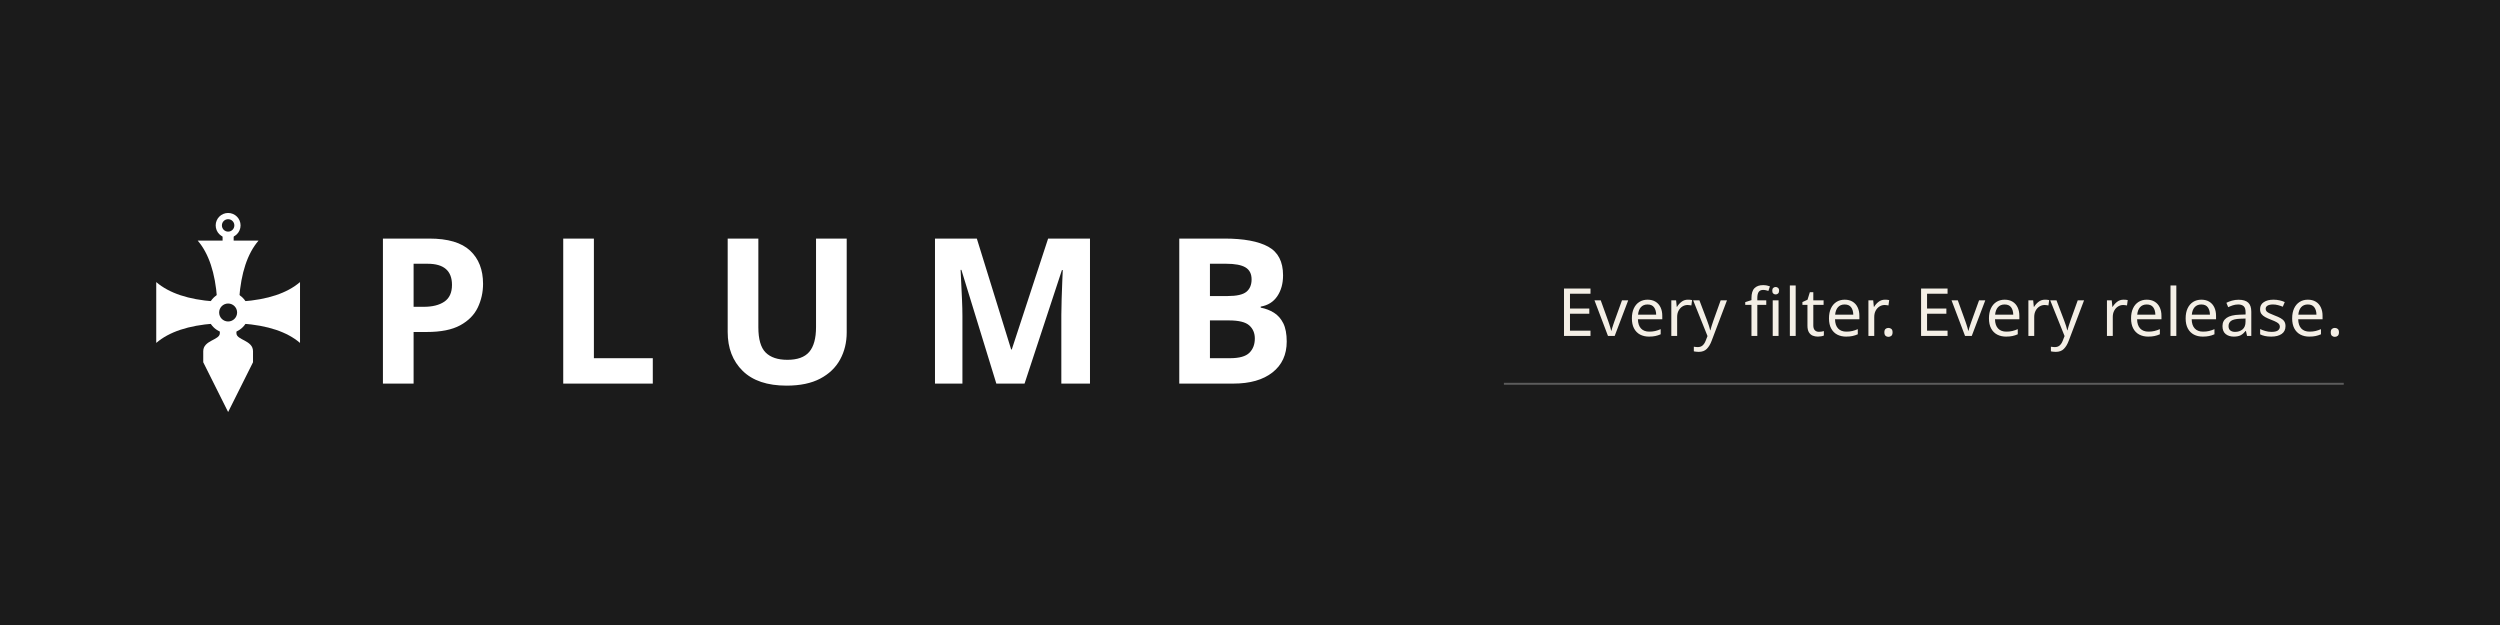
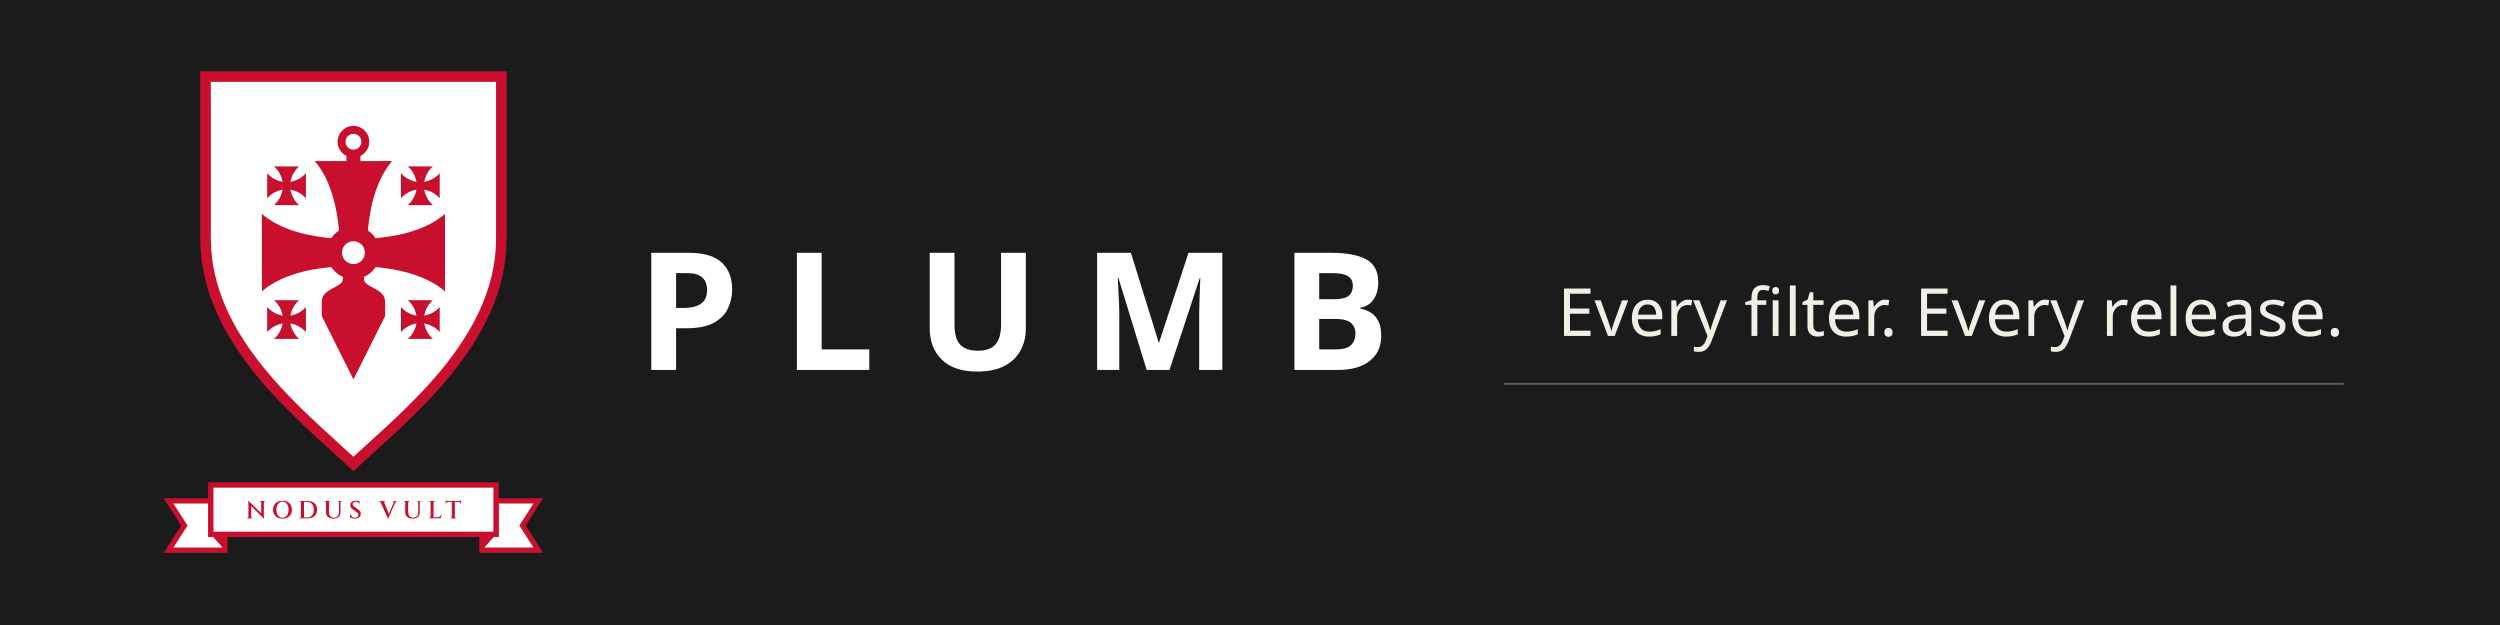
<svg xmlns="http://www.w3.org/2000/svg" width="1280" height="320" viewBox="0 0 1280 320">
  <rect width="1280" height="320" fill="#1B1B1B" />
-   <defs>
-     <mask id="h" maskUnits="userSpaceOnUse" x="-72" y="-72" width="144" height="144">
-       <rect x="-72" y="-72" width="144" height="144" fill="#fff" />
-       <circle cx="0" cy="0" r="6.5" fill="#000" />
-       <circle cx="0" cy="-63" r="4.5" fill="#000" />
-     </mask>
-   </defs>
-   <g transform="translate(116.80,160.00) scale(0.7078)">
-     <g fill="#FFFFFF" mask="url(#h)">
+   <svg x="80.00" y="32.00" width="201.92" height="256.00" viewBox="-112 -108 224 284">
+     <defs>
+       <mask id="he">
+         <rect x="-90" y="-100" width="180" height="200" fill="#fff" />
+         <circle cx="0" cy="0" r="6.5" fill="#000" />
+         <circle cx="0" cy="-63" r="4.5" fill="#000" />
+       </mask>
+     </defs>
+     <path fill="#FFFFFF" stroke="#C8102E" stroke-width="6" d="M-84,-100 L84,-100 L84,-8 C84,50 30,92 0,120 C-30,92 -84,50 -84,-8 Z" />
+     <g fill="#C8102E" mask="url(#he)">
      <path d="M-8,-10 Q-10,-38 -22,-52 L22,-52 Q10,-38 8,-10 Z" />
      <path d="M10,-8 Q38,-10 52,-22 L52,22 Q38,10 10,8 Z" />
      <path d="M-10,-8 Q-38,-10 -52,-22 L-52,22 Q-38,10 -10,8 Z" />
      <circle cx="0" cy="0" r="15" />
      <path d="M-6,10 L6,10 L6,15 C6,20 18,20 18,28 L18,36 L0,72 L-18,36 L-18,28 C-18,20 -6,20 -6,15 Z" />
      <rect x="-4" y="-57" width="8" height="7" />
      <circle cx="0" cy="-63" r="9" />
    </g>
-   </g>
-   <text x="186.7" y="196.4" fill="#FFFFFF" font-family="Cinzel SemiBold, Cinzel" font-weight="600" font-size="104" letter-spacing="27.0">PLUMB</text>
+     <g fill="#C8102E">
+       <path transform="translate(38,-38) scale(1.1)" d="M-2,-2 Q-3,-7 -6.5,-10 L6.5,-10 Q3,-7 2,-2 Q7,-3 10,-6.5 L10,6.5 Q7,3 2,2 Q3,7 6.5,10 L-6.5,10 Q-3,7 -2,2 Q-7,3 -10,6.5 L-10,-6.5 Q-7,-3 -2,-2 Z" />
+       <path transform="translate(-38,-38) scale(1.1)" d="M-2,-2 Q-3,-7 -6.5,-10 L6.5,-10 Q3,-7 2,-2 Q7,-3 10,-6.5 L10,6.5 Q7,3 2,2 Q3,7 6.5,10 L-6.5,10 Q-3,7 -2,2 Q-7,3 -10,6.5 L-10,-6.5 Q-7,-3 -2,-2 Z" />
+       <path transform="translate(38,38) scale(1.1)" d="M-2,-2 Q-3,-7 -6.5,-10 L6.5,-10 Q3,-7 2,-2 Q7,-3 10,-6.5 L10,6.5 Q7,3 2,2 Q3,7 6.5,10 L-6.5,10 Q-3,7 -2,2 Q-7,3 -10,6.5 L-10,-6.5 Q-7,-3 -2,-2 Z" />
+       <path transform="translate(-38,38) scale(1.1)" d="M-2,-2 Q-3,-7 -6.5,-10 L6.5,-10 Q3,-7 2,-2 Q7,-3 10,-6.5 L10,6.5 Q7,3 2,2 Q3,7 6.5,10 L-6.5,10 Q-3,7 -2,2 Q-7,3 -10,6.5 L-10,-6.5 Q-7,-3 -2,-2 Z" />
+     </g>
+     <g fill="#FFFFFF" stroke="#C8102E" stroke-width="3">
+       <path d="M-81,141 L-105,141 L-96,155 L-105,169 L-73,169 L-73,160 L-81,160 Z" />
+       <path d="M81,141 L105,141 L96,155 L105,169 L73,169 L73,160 L81,160 Z" />
+       <rect x="-81" y="132" width="162" height="28" />
+     </g>
+     <g fill="#C8102E">
+       <path d="M-81,160 L-73,160 L-73,169 Z" />
+       <path d="M81,160 L73,160 L73,169 Z" />
+       <path d="M-59.67 140.89 -52.4 148.06V142.09Q-52.42 141.73 -52.66 141.49Q-52.91 141.24 -53.27 141.24H-53.54V141.1H-49.76V141.24H-50.01Q-50.36 141.24 -50.61 141.49Q-50.86 141.73 -50.88 142.09V149.3Q-50.88 149.81 -50.83 150.21Q-50.79 150.62 -50.76 150.86L-50.72 151.1H-50.85L-58.11 143.93L-58.1 149.91Q-58.1 150.26 -57.85 150.51Q-57.6 150.76 -57.25 150.76H-56.98V150.9H-60.77V150.76H-60.51Q-60.16 150.76 -59.91 150.51Q-59.65 150.26 -59.65 149.91V142.64Q-59.65 141.88 -59.72 141.38L-59.81 140.89ZM-40.31 140.9Q-38.7 140.9 -37.48 141.53Q-36.27 142.15 -35.62 143.3Q-34.96 144.45 -34.96 146Q-34.96 147.55 -35.62 148.7Q-36.27 149.85 -37.48 150.47Q-38.7 151.1 -40.31 151.1Q-41.93 151.1 -43.13 150.47Q-44.34 149.85 -45 148.7Q-45.65 147.55 -45.65 146Q-45.65 144.45 -45 143.3Q-44.34 142.15 -43.13 141.53Q-41.93 140.9 -40.31 140.9ZM-40.31 150.56Q-39.26 150.56 -38.48 150Q-37.7 149.44 -37.27 148.42Q-36.85 147.4 -36.85 146Q-36.85 144.6 -37.27 143.58Q-37.7 142.56 -38.48 142Q-39.26 141.44 -40.31 141.44Q-41.36 141.44 -42.13 142Q-42.91 142.56 -43.34 143.58Q-43.76 144.6 -43.76 146Q-43.76 147.4 -43.34 148.42Q-42.91 149.44 -42.13 150Q-41.36 150.56 -40.31 150.56ZM-25.89 141.1Q-24.29 141.1 -23.11 141.69Q-21.92 142.29 -21.28 143.4Q-20.64 144.5 -20.64 146Q-20.64 147.5 -21.28 148.6Q-21.92 149.7 -23.11 150.3Q-24.29 150.9 -25.89 150.9H-30.86V150.76H-30.67Q-30.31 150.76 -30.05 150.5Q-29.79 150.24 -29.78 149.88V142.12Q-29.78 141.76 -30.04 141.5Q-30.31 141.24 -30.67 141.24H-30.84L-30.86 141.1ZM-28.07 141.63V150.37H-26Q-24.92 150.37 -24.14 149.83Q-23.37 149.29 -22.93 148.31Q-22.5 147.33 -22.5 146Q-22.5 144.67 -22.93 143.69Q-23.37 142.71 -24.15 142.17Q-24.93 141.63 -26 141.63ZM-12.94 141.1V141.24H-13.16Q-13.47 141.24 -13.69 141.44Q-13.9 141.63 -13.9 141.94V147.26Q-13.9 148.25 -13.56 149Q-13.22 149.74 -12.59 150.14Q-11.96 150.55 -11.12 150.55Q-10.22 150.55 -9.58 150.17Q-8.93 149.78 -8.58 149.09Q-8.22 148.39 -8.22 147.44V141.94Q-8.22 141.63 -8.44 141.44Q-8.65 141.24 -8.96 141.24H-9.18V141.1H-6.37V141.24H-6.59Q-6.9 141.24 -7.12 141.44Q-7.34 141.63 -7.34 141.94V147.39Q-7.34 148.51 -7.81 149.34Q-8.29 150.17 -9.18 150.63Q-10.07 151.1 -11.28 151.1Q-12.66 151.1 -13.63 150.64Q-14.6 150.19 -15.11 149.35Q-15.61 148.52 -15.61 147.4V141.94Q-15.61 141.63 -15.83 141.44Q-16.04 141.24 -16.35 141.24H-16.58V141.1ZM0.99 140.9Q1.26 140.9 1.62 140.93Q1.99 140.96 2.35 141Q2.49 141.03 2.62 141.04H3.44L3.43 141.34H3.42L3.32 142.99H3.18Q3.18 142.28 2.67 141.86Q2.16 141.44 1.34 141.44Q0.53 141.44 0.05 141.86Q-0.43 142.28 -0.45 142.88Q-0.48 143.23 -0.25 143.56Q-0.01 143.89 0.38 144.17L3.08 146.17Q3.65 146.55 3.92 147.08Q4.19 147.62 4.16 148.3Q4.12 149.58 3.23 150.34Q2.34 151.1 0.81 151.1Q0.29 151.1 -0.25 151Q-0.78 150.91 -1.23 150.73Q-1.68 150.54 -1.95 150.27Q-2.03 149.99 -2.02 149.59Q-2 149.19 -1.9 148.76Q-1.81 148.34 -1.67 148.04H-1.54Q-1.6 148.76 -1.3 149.34Q-1.01 149.92 -0.44 150.25Q0.13 150.58 0.9 150.56Q1.76 150.54 2.29 150.07Q2.81 149.61 2.81 148.88Q2.81 148.46 2.59 148.12Q2.37 147.78 1.89 147.5L-0.64 145.58Q-1.29 145.16 -1.56 144.56Q-1.83 143.97 -1.79 143.33Q-1.75 142.65 -1.41 142.1Q-1.08 141.55 -0.47 141.23Q0.14 140.9 0.99 140.9ZM19.67 151.15 15.55 142.12Q15.33 141.65 14.99 141.44Q14.64 141.24 14.32 141.24H14.21V141.1H18.23V141.24H18.1Q17.84 141.24 17.63 141.46Q17.43 141.69 17.58 142.11H17.57L20.13 148.41L22.81 142.07Q22.96 141.69 22.75 141.46Q22.54 141.24 22.26 141.24H22.13V141.1H25.07V141.24H24.95Q24.64 141.24 24.29 141.44Q23.94 141.65 23.72 142.12L20.43 149.44Q20.4 149.5 20.3 149.72Q20.2 149.93 20.09 150.21Q19.98 150.49 19.89 150.75Q19.81 151.01 19.8 151.15ZM32.07 141.1V141.24H31.85Q31.54 141.24 31.33 141.44Q31.11 141.63 31.11 141.94V147.26Q31.11 148.25 31.45 149Q31.79 149.74 32.42 150.14Q33.05 150.55 33.89 150.55Q34.79 150.55 35.43 150.17Q36.08 149.78 36.44 149.09Q36.79 148.39 36.79 147.44V141.94Q36.79 141.63 36.58 141.44Q36.36 141.24 36.05 141.24H35.83V141.1H38.64V141.24H38.42Q38.11 141.24 37.89 141.44Q37.67 141.63 37.67 141.94V147.39Q37.67 148.51 37.2 149.34Q36.72 150.17 35.83 150.63Q34.94 151.1 33.73 151.1Q32.35 151.1 31.38 150.64Q30.41 150.19 29.9 149.35Q29.4 148.52 29.4 147.4V141.94Q29.4 141.63 29.18 141.44Q28.97 141.24 28.66 141.24H28.43V141.1ZM50.2 148.24 49.5 150.9H42.73V150.76H42.91Q43.27 150.76 43.53 150.5Q43.79 150.24 43.81 149.88V142.12Q43.79 141.76 43.53 141.5Q43.27 141.24 42.91 141.24H42.73V141.1H46.59V141.24H46.41Q46.05 141.24 45.79 141.5Q45.53 141.76 45.51 142.12V150.35H47.39Q48.1 150.35 48.62 150.1Q49.14 149.84 49.49 149.35Q49.84 148.87 50.06 148.24ZM61.05 140.83V143.05L60.91 143.03V142.85Q60.91 142.3 60.58 141.97Q60.24 141.63 59.7 141.62H57.58V149.88Q57.6 150.24 57.86 150.5Q58.11 150.76 58.48 150.76H58.66V150.9H54.8V150.76H54.98Q55.34 150.76 55.6 150.5Q55.86 150.24 55.87 149.88V141.62H53.75Q53.2 141.63 52.86 141.97Q52.53 142.3 52.53 142.85V143.03L52.39 143.05V140.83Q52.53 140.89 52.81 140.95Q53.1 141 53.45 141.04Q53.8 141.09 54.1 141.09H59.35Q59.65 141.09 60 141.04Q60.34 141 60.63 140.95Q60.93 140.89 61.05 140.83Z" />
+     </g>
+   </svg>
+   <text x="325.9" y="189.4" fill="#FFFFFF" font-family="Cinzel SemiBold, Cinzel" font-weight="600" font-size="84" letter-spacing="21.8">PLUMB</text>
  <text x="1200" y="172.0" fill="#F4EFE6" font-family="IBM Plex Sans" font-size="34" text-anchor="end">Every filter. Every release.</text>
  <rect x="770" y="196.0" width="430" height="1" fill="#5C5C5C" />
</svg>
